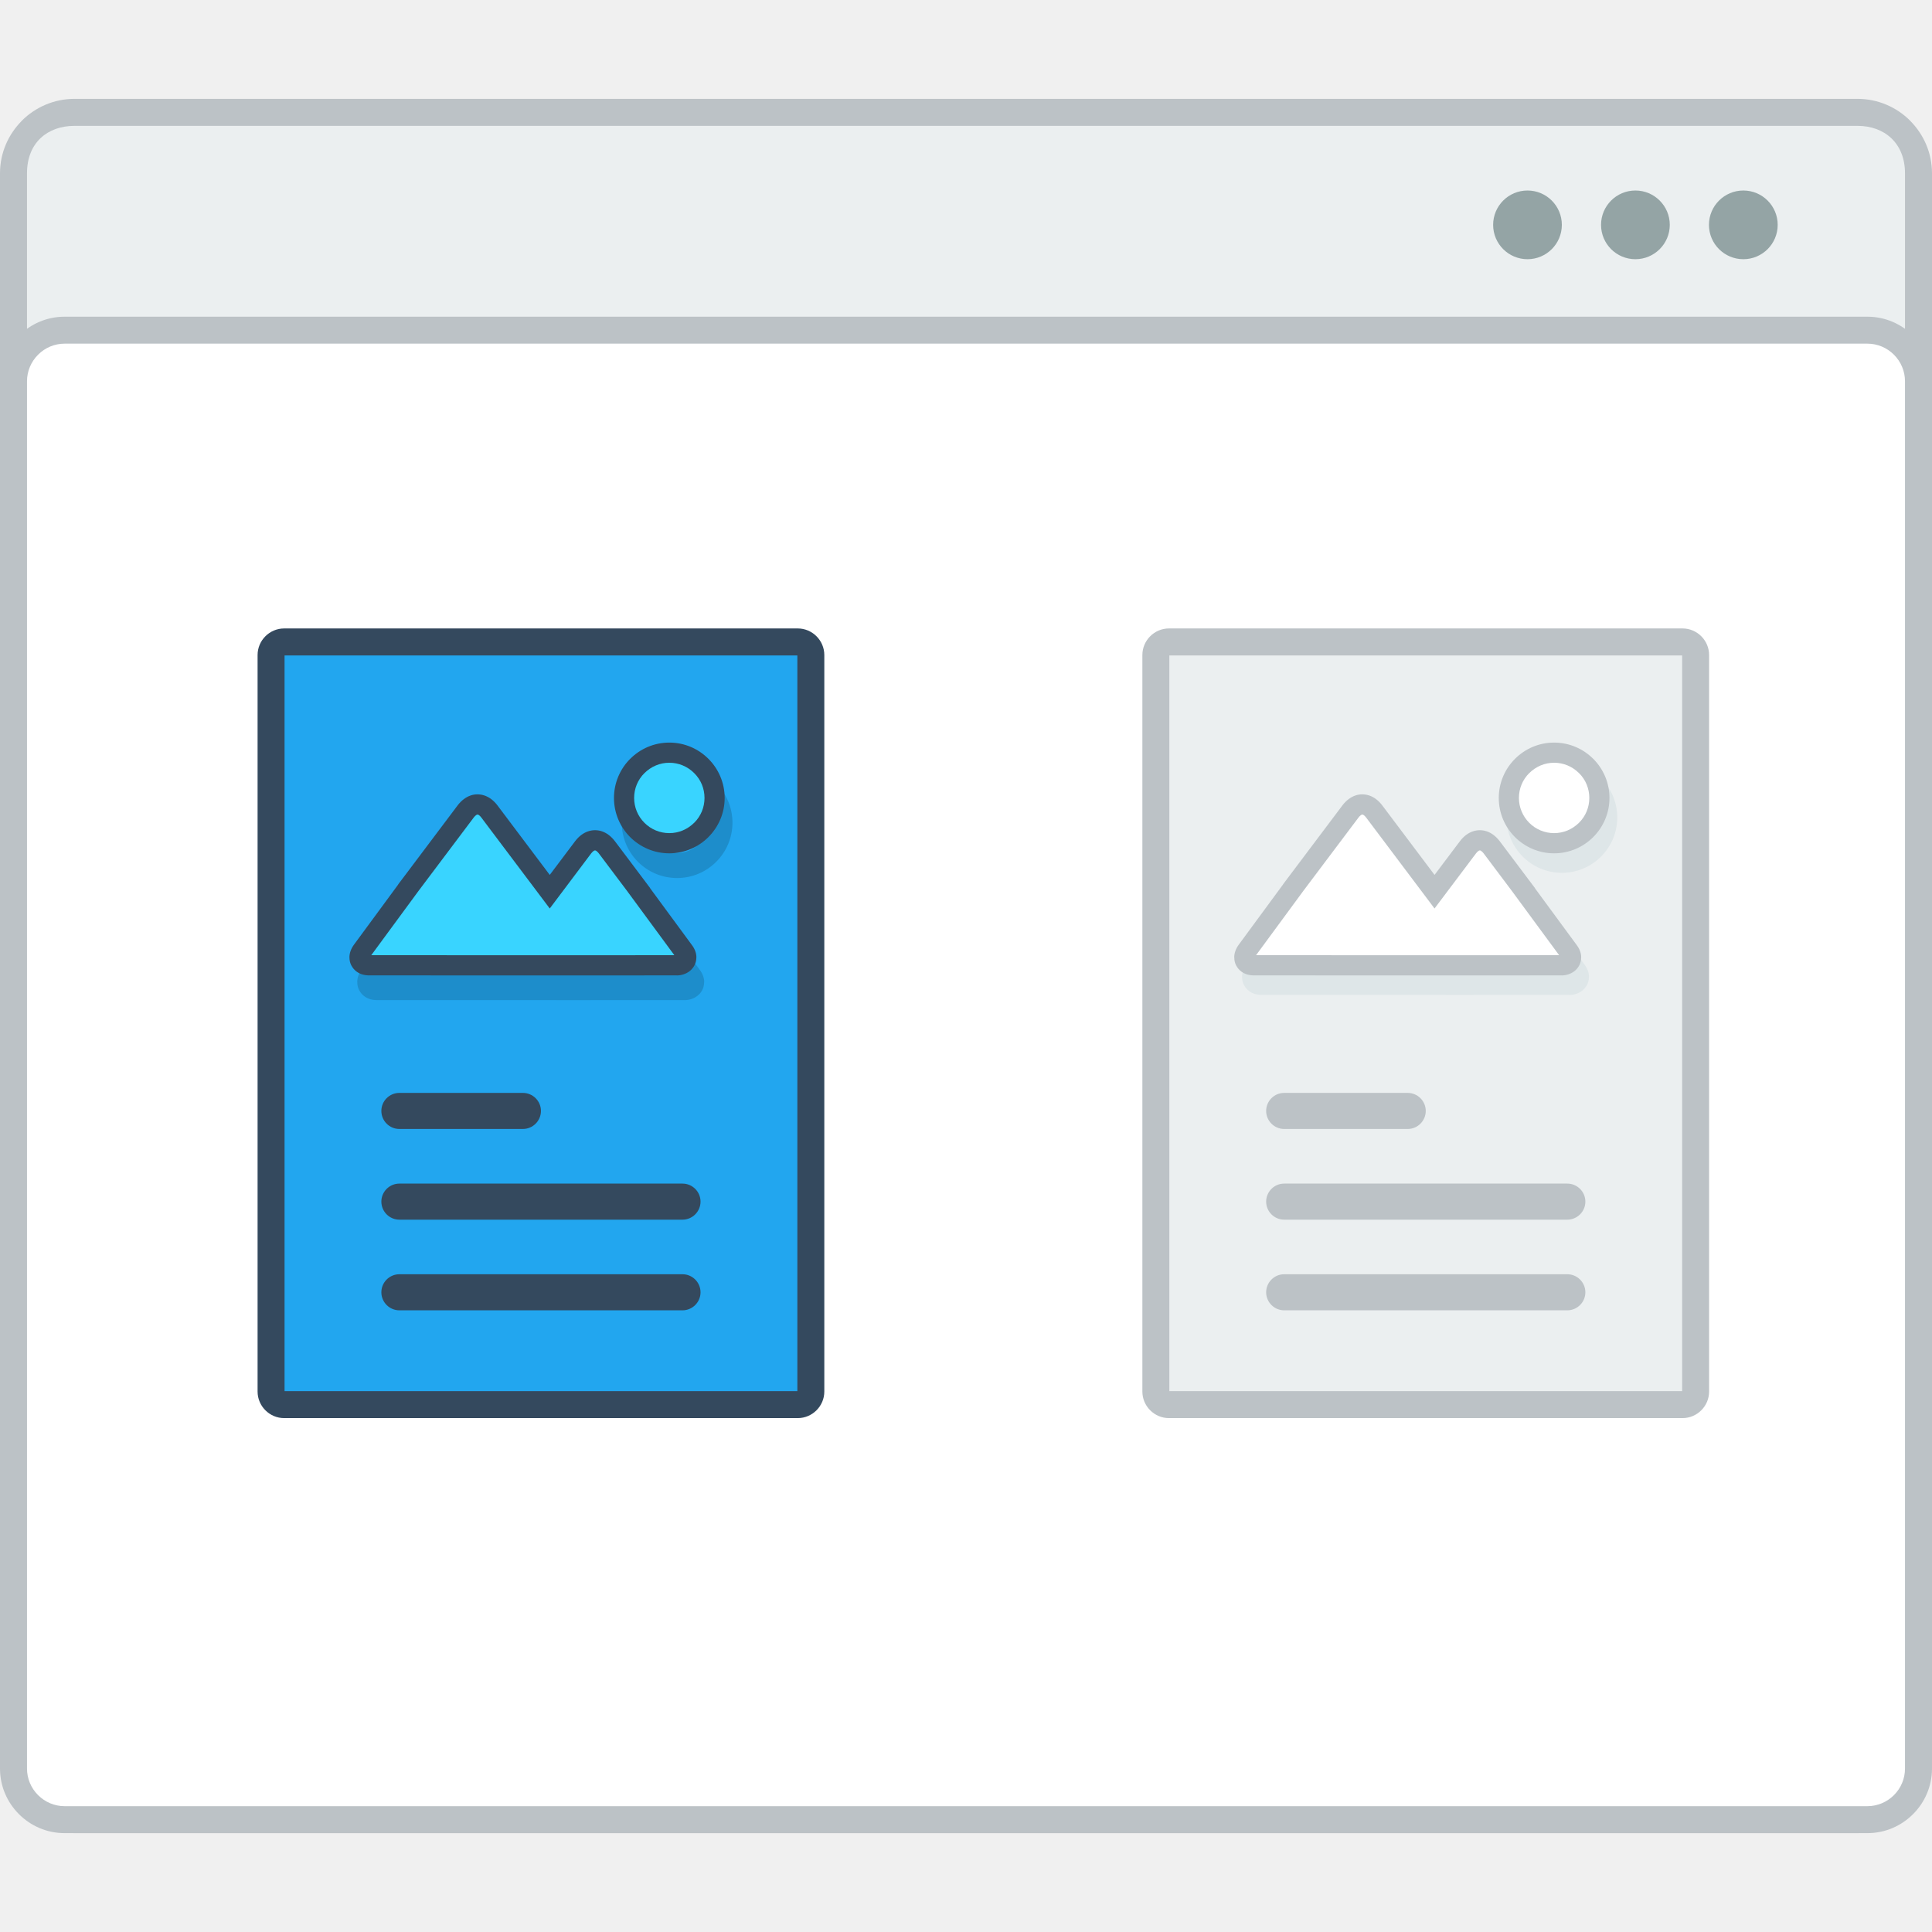
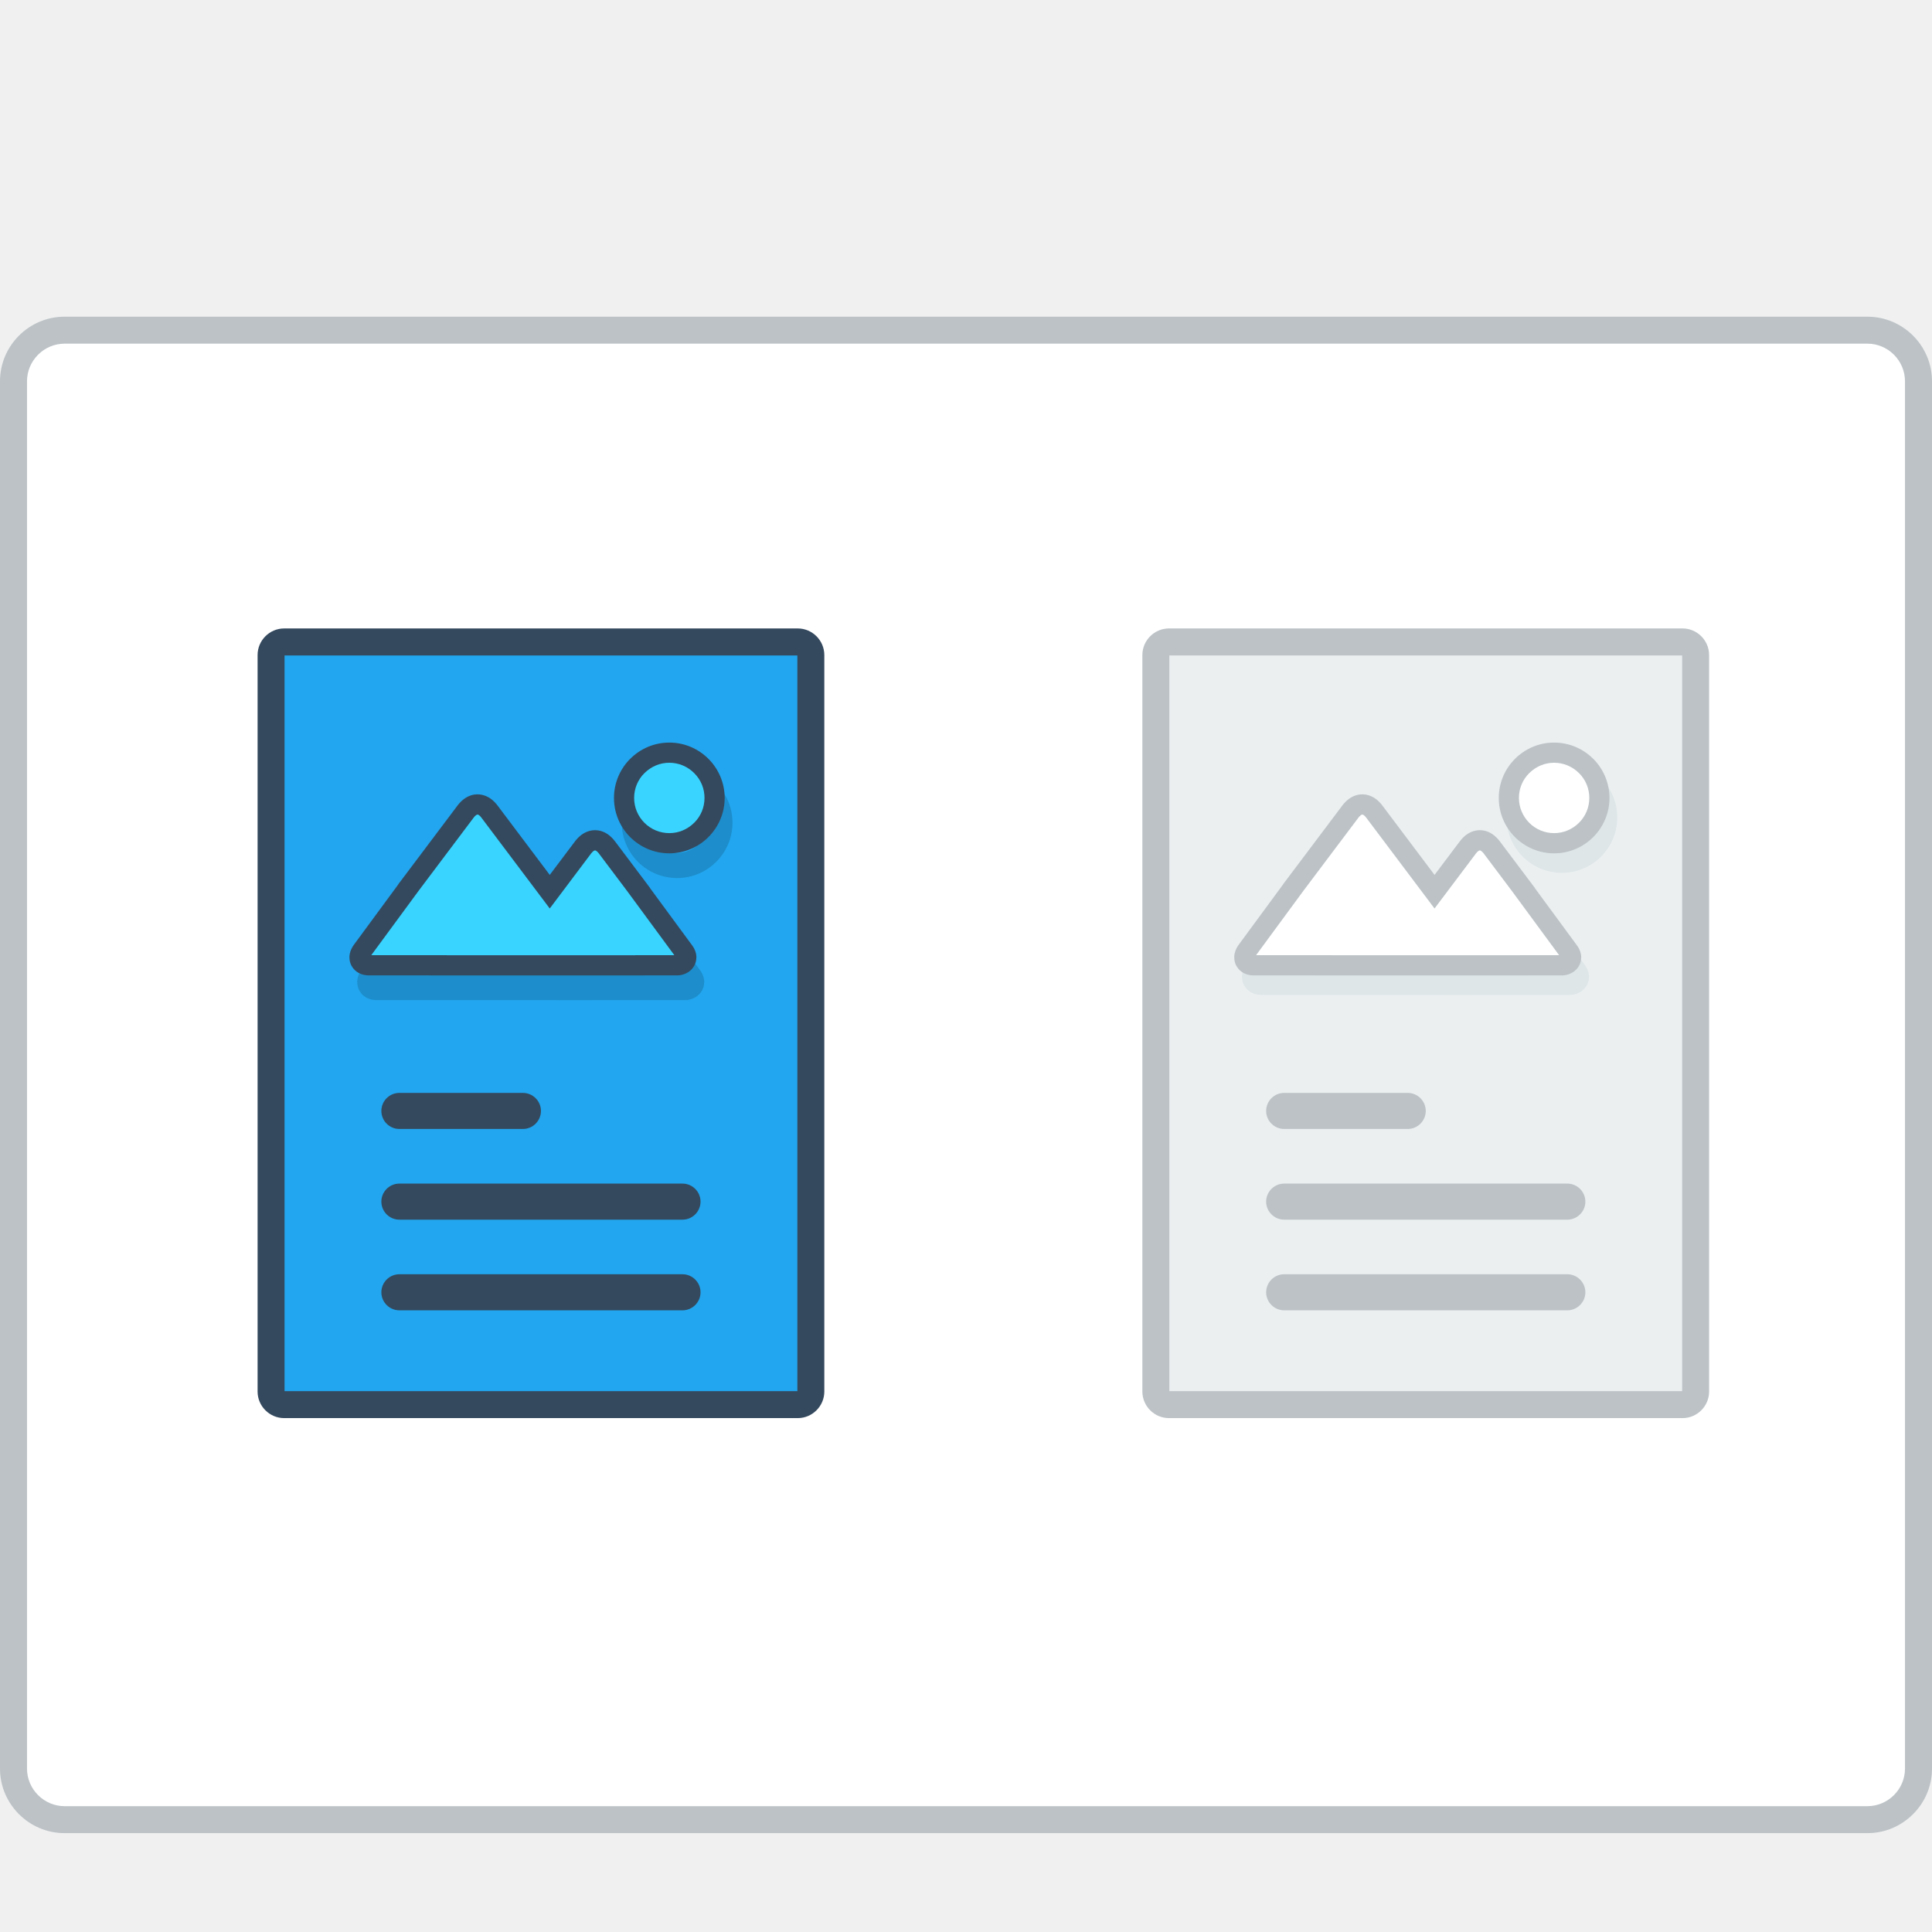
<svg xmlns="http://www.w3.org/2000/svg" version="1.0" id="Layer_1" x="0px" y="0px" width="800px" height="800px" viewBox="207.901 191.994 421.461 378.329" enable-background="new 0 0 800 800" xml:space="preserve">
  <g>
-     <path fill="#BCC2C6" d="M224.131,191.994h389.002c4.463,0,8.527,1.827,11.465,4.765v0.016c2.938,2.946,4.764,6.993,4.764,11.449   v345.868c0,4.456-1.826,8.512-4.764,11.449v0.017c-2.938,2.938-7.002,4.765-11.465,4.765H224.131   c-4.465,0-8.529-1.827-11.467-4.765v-0.017c-2.937-2.938-4.763-6.993-4.763-11.449V208.224c0-4.456,1.826-8.503,4.763-11.449   v-0.016C215.602,193.821,219.666,191.994,224.131,191.994" />
-     <path fill="#EBEFF0" d="M623.471,208.224v345.868c0,6.518-4.539,10.348-10.338,10.348H224.131c-5.792,0-10.339-3.722-10.339-10.348   V208.224c0-6.751,4.565-10.339,10.339-10.339h389.002C618.923,197.884,623.471,201.598,623.471,208.224" />
    <path fill="#BCC2C6" d="M221.986,239.515h393.29c3.88,0,7.401,1.586,9.946,4.13c2.555,2.554,4.139,6.075,4.139,9.956v302.637   c0,3.88-1.584,7.401-4.139,9.947c-2.545,2.552-6.066,4.138-9.946,4.138h-393.29c-3.881,0-7.401-1.586-9.947-4.138   c-2.553-2.546-4.138-6.067-4.138-9.947V253.601c0-3.88,1.585-7.402,4.138-9.956C214.585,241.101,218.105,239.515,221.986,239.515" />
    <path fill-rule="evenodd" clip-rule="evenodd" fill="#FFFFFF" d="M221.986,245.397c-2.179,0-4.248,0.868-5.782,2.412   c-1.544,1.544-2.412,3.613-2.412,5.792v302.637c0,2.178,0.868,4.248,2.412,5.79c1.534,1.535,3.604,2.412,5.782,2.412h393.29   c2.178,0,4.247-0.877,5.79-2.412c1.536-1.542,2.404-3.604,2.404-5.79V253.601c0-2.187-0.868-4.248-2.404-5.792   c-1.543-1.543-3.612-2.412-5.79-2.412H221.986z" />
-     <path fill-rule="evenodd" clip-rule="evenodd" fill="#94A4A5" d="M564.659,211.987c4.138,0,7.501,3.354,7.501,7.493   s-3.363,7.493-7.501,7.493c-4.139,0-7.493-3.354-7.493-7.493S560.521,211.987,564.659,211.987 M588.207,211.987   c4.139,0,7.493,3.354,7.493,7.493s-3.354,7.493-7.493,7.493s-7.502-3.354-7.502-7.493S584.068,211.987,588.207,211.987z    M541.119,211.987c4.139,0,7.493,3.354,7.493,7.493s-3.354,7.493-7.493,7.493c-4.14,0-7.493-3.354-7.493-7.493   S536.979,211.987,541.119,211.987z" />
    <path fill-rule="evenodd" clip-rule="evenodd" fill="#34495E" d="M269.893,307.522h112.031c3.188,0,5.799,2.612,5.799,5.808   v160.654c0,3.189-2.61,5.801-5.799,5.801H269.893c-3.189,0-5.801-2.611-5.801-5.801V313.33   C264.092,310.134,266.703,307.522,269.893,307.522" />
    <rect x="269.976" y="313.414" fill-rule="evenodd" clip-rule="evenodd" fill="#22A6EF" width="111.866" height="160.489" />
    <path opacity="0.15" d="M360.296,345.206c-1.194-1.193-2.854-1.936-4.691-1.936c-1.827,0-3.487,0.743-4.681,1.936   c-1.193,1.193-1.936,2.854-1.936,4.681c0,1.835,0.742,3.488,1.936,4.689c1.201,1.193,2.854,1.937,4.681,1.937   c1.837,0,3.497-0.743,4.691-1.937c1.192-1.193,1.935-2.854,1.935-4.689C362.23,348.06,361.488,346.399,360.296,345.206    M355.604,337.813c3.331,0,6.352,1.351,8.538,3.538l0.009,0.008c2.185,2.187,3.537,5.207,3.537,8.528   c0,3.329-1.353,6.351-3.537,8.537l-0.009,0.008c-2.187,2.187-5.207,3.538-8.538,3.538c-3.329,0-6.35-1.352-8.535-3.538   c-2.187-2.187-3.539-5.207-3.539-8.545c0-3.321,1.353-6.341,3.539-8.528l0.009-0.008   C349.264,339.164,352.285,337.813,355.604,337.813z M349.831,367.419L349.831,367.419l0.075,0.108l1.536,2.036l-0.025,0.017   l9.17,12.458c0.651,0.893,0.935,1.794,0.935,2.645h-0.018c0,0.668-0.156,1.277-0.449,1.803c-0.275,0.508-0.66,0.926-1.118,1.26   c-0.751,0.559-1.728,0.859-2.704,0.859v-0.008l-23.039,0.008l-44.108-0.008c-1.068,0-1.986-0.3-2.696-0.826   c-0.49-0.359-0.876-0.818-1.15-1.368h-0.009c-0.259-0.51-0.392-1.085-0.392-1.72h-0.008c0-0.901,0.307-1.877,0.992-2.804   l9.654-13.125l-0.009-0.017l0.886-1.168l0.108-0.142l0.017-0.025l11.932-15.863c0.426-0.567,0.885-1.026,1.37-1.393   c0.934-0.701,1.951-1.044,3.012-1.044c1.051,0.009,2.061,0.359,2.971,1.044c0.492,0.367,0.95,0.834,1.368,1.393l11.398,15.146   l5.507-7.327c0.417-0.559,0.877-1.026,1.37-1.385c0.918-0.692,1.926-1.042,2.986-1.051c1.06,0,2.069,0.342,3.004,1.043   c0.484,0.368,0.942,0.834,1.359,1.394l6.05,8.036L349.831,367.419z M354.654,383.165l-9.221-12.525l-0.384-0.535l-5.632-7.485   l-0.017-0.025l-0.017,0.025l-6.367,8.461l-1.319,1.752l-2.169,2.887l-2.178-2.887l-1.318-1.752l-12.249-16.279l-0.009-0.025   l-0.017,0.025l-11.566,15.378l-0.341,0.459l-9.213,12.525l41.555,0.008L354.654,383.165z" />
    <path fill="#34495E" d="M353.912,332.421c3.329,0,6.34,1.353,8.527,3.539l0.008,0.008c2.186,2.186,3.539,5.207,3.539,8.528   c0,3.329-1.354,6.342-3.539,8.528l-0.008,0.017c-2.188,2.178-5.198,3.538-8.527,3.538c-3.339,0-6.35-1.36-8.545-3.538   c-2.179-2.186-3.529-5.207-3.529-8.544c0-3.321,1.351-6.342,3.529-8.528l0.017-0.008   C347.569,333.774,350.582,332.421,353.912,332.421 M348.13,362.028L348.13,362.028l0.082,0.108l1.526,2.037l-0.016,0.016   l9.162,12.459c0.66,0.893,0.935,1.794,0.935,2.637h-0.008c0,0.667-0.168,1.276-0.46,1.811c-0.275,0.501-0.658,0.926-1.109,1.26   c-0.76,0.55-1.728,0.859-2.704,0.859v-0.008l-23.038,0.008l-44.117-0.008c-1.059-0.008-1.978-0.3-2.695-0.826   c-0.484-0.359-0.877-0.826-1.15-1.369h-0.01c-0.259-0.517-0.393-1.092-0.393-1.718h-0.008c0-0.91,0.317-1.877,1.002-2.804   l9.653-13.126l-0.016-0.016l0.885-1.168l0.108-0.151l0,0l0.025-0.024l11.932-15.863c0.418-0.559,0.876-1.018,1.369-1.386   c0.926-0.701,1.952-1.051,3.004-1.043c1.059,0.009,2.06,0.359,2.979,1.043c0.484,0.368,0.95,0.834,1.367,1.386l11.392,15.145   l5.516-7.327c0.417-0.55,0.876-1.019,1.359-1.385c0.918-0.685,1.938-1.035,2.995-1.043c1.052,0,2.071,0.342,2.997,1.043   c0.483,0.366,0.943,0.826,1.368,1.385l6.05,8.044L348.13,362.028z" />
    <path fill-rule="evenodd" clip-rule="evenodd" fill="#39D4FF" d="M353.912,336.819c-2.045,0-3.973,0.81-5.457,2.295l0.017-0.025   c-1.444,1.444-2.236,3.362-2.236,5.407c0,2.044,0.8,3.98,2.252,5.432c1.445,1.443,3.38,2.244,5.425,2.244   c2.044,0,3.971-0.809,5.457-2.294l-0.018,0.026c1.445-1.444,2.236-3.364,2.236-5.408c0-2.045-0.791-3.963-2.219-5.382l-0.041-0.042   C357.883,337.629,355.956,336.819,353.912,336.819 M288.892,378.801l43.608,0.008l22.505-0.008l-10.331-14.044l-6.133-8.152   c-0.134-0.184-0.302-0.367-0.493-0.508c-0.091-0.075-0.217-0.159-0.341-0.159c-0.125,0-0.259,0.084-0.359,0.159   c-0.184,0.142-0.351,0.325-0.492,0.508l-9.028,12.008l-14.912-19.818c-0.142-0.192-0.3-0.375-0.493-0.518   c-0.091-0.075-0.225-0.158-0.35-0.158s-0.25,0.083-0.351,0.158c-0.183,0.133-0.351,0.325-0.492,0.51l-12.007,15.962   L288.892,378.801z" />
    <path fill-rule="evenodd" clip-rule="evenodd" fill="#34495E" d="M295.025,428.626h61.765c2.161,0,3.931,1.769,3.931,3.929l0,0   c0,2.17-1.77,3.94-3.931,3.94h-61.765c-2.17,0-3.932-1.771-3.932-3.94l0,0C291.094,430.395,292.855,428.626,295.025,428.626" />
    <path fill-rule="evenodd" clip-rule="evenodd" fill="#34495E" d="M295.025,448.402h61.765c2.161,0,3.931,1.769,3.931,3.938l0,0   c0,2.161-1.77,3.932-3.931,3.932h-61.765c-2.17,0-3.932-1.771-3.932-3.932l0,0C291.094,450.171,292.855,448.402,295.025,448.402" />
    <path fill-rule="evenodd" clip-rule="evenodd" fill="#34495E" d="M295.025,408.841h26.943c2.17,0,3.939,1.768,3.939,3.93v0.008   c0,2.162-1.77,3.931-3.939,3.931h-26.943c-2.17,0-3.932-1.769-3.932-3.931v-0.008C291.094,410.608,292.855,408.841,295.025,408.841   " />
    <path fill-rule="evenodd" clip-rule="evenodd" fill="#BCC2C6" d="M462.907,307.522h112.032c3.187,0,5.799,2.612,5.799,5.808   v160.654c0,3.189-2.612,5.801-5.799,5.801H462.907c-3.188,0-5.8-2.611-5.8-5.801V313.33   C457.107,310.134,459.719,307.522,462.907,307.522" />
    <rect x="462.991" y="313.414" fill-rule="evenodd" clip-rule="evenodd" fill="#EBEFF0" width="111.865" height="160.489" />
    <path fill="#DEE6E8" d="M553.311,344.071c-1.193-1.193-2.854-1.937-4.682-1.937c-1.836,0-3.488,0.743-4.689,1.937   c-1.193,1.193-1.936,2.853-1.936,4.689c0,1.828,0.742,3.479,1.936,4.682c1.201,1.193,2.861,1.936,4.689,1.936   s3.488-0.742,4.682-1.936c1.202-1.193,1.936-2.854,1.936-4.682C555.246,346.924,554.513,345.264,553.311,344.071 M548.629,336.677   c3.32,0,6.342,1.352,8.529,3.539l0.008,0.016c2.186,2.178,3.539,5.199,3.539,8.528c0,3.33-1.354,6.342-3.539,8.528l-0.008,0.008   c-2.188,2.186-5.209,3.538-8.529,3.538c-3.338,0-6.358-1.353-8.544-3.538c-2.187-2.187-3.539-5.207-3.539-8.537   c0-3.329,1.353-6.35,3.539-8.528l0.009-0.016C542.279,338.029,545.3,336.677,548.629,336.677z M542.847,366.284L542.847,366.284   l0.074,0.117l1.536,2.036l-0.025,0.008l9.171,12.458c0.65,0.894,0.935,1.795,0.935,2.646h-0.018   c0.009,0.667-0.157,1.277-0.449,1.803c-0.275,0.5-0.66,0.926-1.118,1.26c-0.751,0.559-1.72,0.867-2.695,0.867v-0.017l-23.04,0.008   l-44.115-0.008c-1.069,0-1.987-0.3-2.697-0.826c-0.482-0.359-0.876-0.818-1.15-1.36h-0.009c-0.259-0.517-0.392-1.093-0.392-1.719   h-0.01c0-0.91,0.317-1.886,0.994-2.812l9.654-13.117l-0.009-0.026l0.886-1.168l0.107-0.142l0,0l0.018-0.024l11.932-15.863   c0.426-0.559,0.886-1.026,1.369-1.394c0.934-0.701,1.953-1.043,3.013-1.035c1.05,0,2.061,0.351,2.979,1.035   c0.483,0.375,0.942,0.834,1.368,1.394l11.391,15.145l5.515-7.326c0.409-0.559,0.878-1.027,1.36-1.386   c0.919-0.693,1.929-1.043,2.988-1.043c1.06-0.008,2.069,0.334,3.004,1.036c0.483,0.367,0.942,0.834,1.368,1.394l6.041,8.035   L542.847,366.284z M547.67,382.029l-9.213-12.524l-0.392-0.526l-5.634-7.493l-0.016-0.025l-0.008,0.025l-6.375,8.461l-1.319,1.752   l-2.169,2.896l-2.179-2.896l-1.31-1.752l-12.258-16.281l-0.008-0.025l-0.018,0.025l-11.565,15.379l-0.342,0.459l-9.213,12.524   l41.563,0.009L547.67,382.029z" />
    <path fill="#BCC2C6" d="M546.928,332.421c3.329,0,6.342,1.353,8.527,3.539l0.017,0.008c2.178,2.186,3.53,5.207,3.53,8.528   c0,3.329-1.353,6.342-3.53,8.528l-0.017,0.017c-2.186,2.178-5.198,3.538-8.527,3.538c-3.331,0-6.351-1.36-8.537-3.538   c-2.187-2.186-3.537-5.207-3.537-8.544c0-3.321,1.351-6.342,3.537-8.528l0.009-0.008   C540.585,333.774,543.597,332.421,546.928,332.421 M541.146,362.028L541.146,362.028l0.082,0.108l1.536,2.037l-0.025,0.016   l9.162,12.459c0.66,0.893,0.935,1.794,0.935,2.637h-0.008c0,0.667-0.168,1.276-0.46,1.811c-0.275,0.501-0.658,0.926-1.109,1.26   c-0.76,0.55-1.728,0.859-2.703,0.859v-0.008l-23.04,0.008l-44.117-0.008c-1.06-0.008-1.976-0.3-2.694-0.826   c-0.484-0.359-0.877-0.826-1.15-1.369h-0.01c-0.251-0.517-0.393-1.092-0.383-1.718h-0.019c0-0.91,0.318-1.877,1.002-2.804   l9.654-13.126l-0.007-0.016l0.875-1.168l0.107-0.151l0,0l0.025-0.024l11.934-15.863c0.417-0.559,0.876-1.018,1.369-1.386   c0.934-0.701,1.952-1.051,3.004-1.043c1.059,0.009,2.068,0.359,2.979,1.043c0.492,0.368,0.95,0.834,1.367,1.386l11.392,15.145   l5.516-7.327c0.417-0.55,0.876-1.019,1.359-1.385c0.918-0.685,1.937-1.035,2.995-1.043c1.052,0,2.07,0.342,2.996,1.043   c0.484,0.366,0.952,0.826,1.37,1.385l6.05,8.044L541.146,362.028z" />
    <path fill-rule="evenodd" clip-rule="evenodd" fill="#FFFFFF" d="M546.928,336.819c-2.045,0-3.973,0.81-5.457,2.295l0.016-0.025   c-1.443,1.444-2.236,3.362-2.236,5.407c0,2.044,0.81,3.98,2.253,5.432c1.444,1.443,3.38,2.244,5.425,2.244   c2.043,0,3.971-0.809,5.466-2.294l-0.026,0.026c1.444-1.444,2.236-3.364,2.236-5.408c0-2.045-0.792-3.963-2.21-5.382l-0.051-0.042   C550.898,337.629,548.971,336.819,546.928,336.819 M481.907,378.801l43.607,0.008l22.506-0.008l-10.331-14.044l-6.125-8.152   c-0.142-0.184-0.309-0.367-0.501-0.508c-0.092-0.075-0.217-0.159-0.342-0.159c-0.124,0-0.258,0.084-0.351,0.159   c-0.191,0.142-0.359,0.325-0.491,0.508l-9.037,12.008l-14.904-19.818c-0.142-0.192-0.308-0.375-0.501-0.518   c-0.092-0.075-0.226-0.158-0.35-0.158c-0.125,0-0.25,0.083-0.351,0.158c-0.183,0.133-0.351,0.325-0.492,0.51l-12.007,15.962   L481.907,378.801z" />
    <path fill-rule="evenodd" clip-rule="evenodd" fill="#BCC2C6" d="M488.04,428.626h61.766c2.161,0,3.939,1.769,3.939,3.929l0,0   c0,2.17-1.778,3.94-3.939,3.94H488.04c-2.161,0-3.931-1.771-3.931-3.94l0,0C484.109,430.395,485.879,428.626,488.04,428.626" />
    <path fill-rule="evenodd" clip-rule="evenodd" fill="#BCC2C6" d="M488.04,448.402h61.766c2.161,0,3.939,1.769,3.939,3.938l0,0   c0,2.161-1.778,3.932-3.939,3.932H488.04c-2.161,0-3.931-1.771-3.931-3.932l0,0C484.109,450.171,485.879,448.402,488.04,448.402" />
    <path fill-rule="evenodd" clip-rule="evenodd" fill="#BCC2C6" d="M488.04,408.841h26.952c2.162,0,3.932,1.768,3.932,3.93v0.008   c0,2.162-1.77,3.931-3.932,3.931H488.04c-2.161,0-3.931-1.769-3.931-3.931v-0.008C484.109,410.608,485.879,408.841,488.04,408.841" />
  </g>
</svg>
